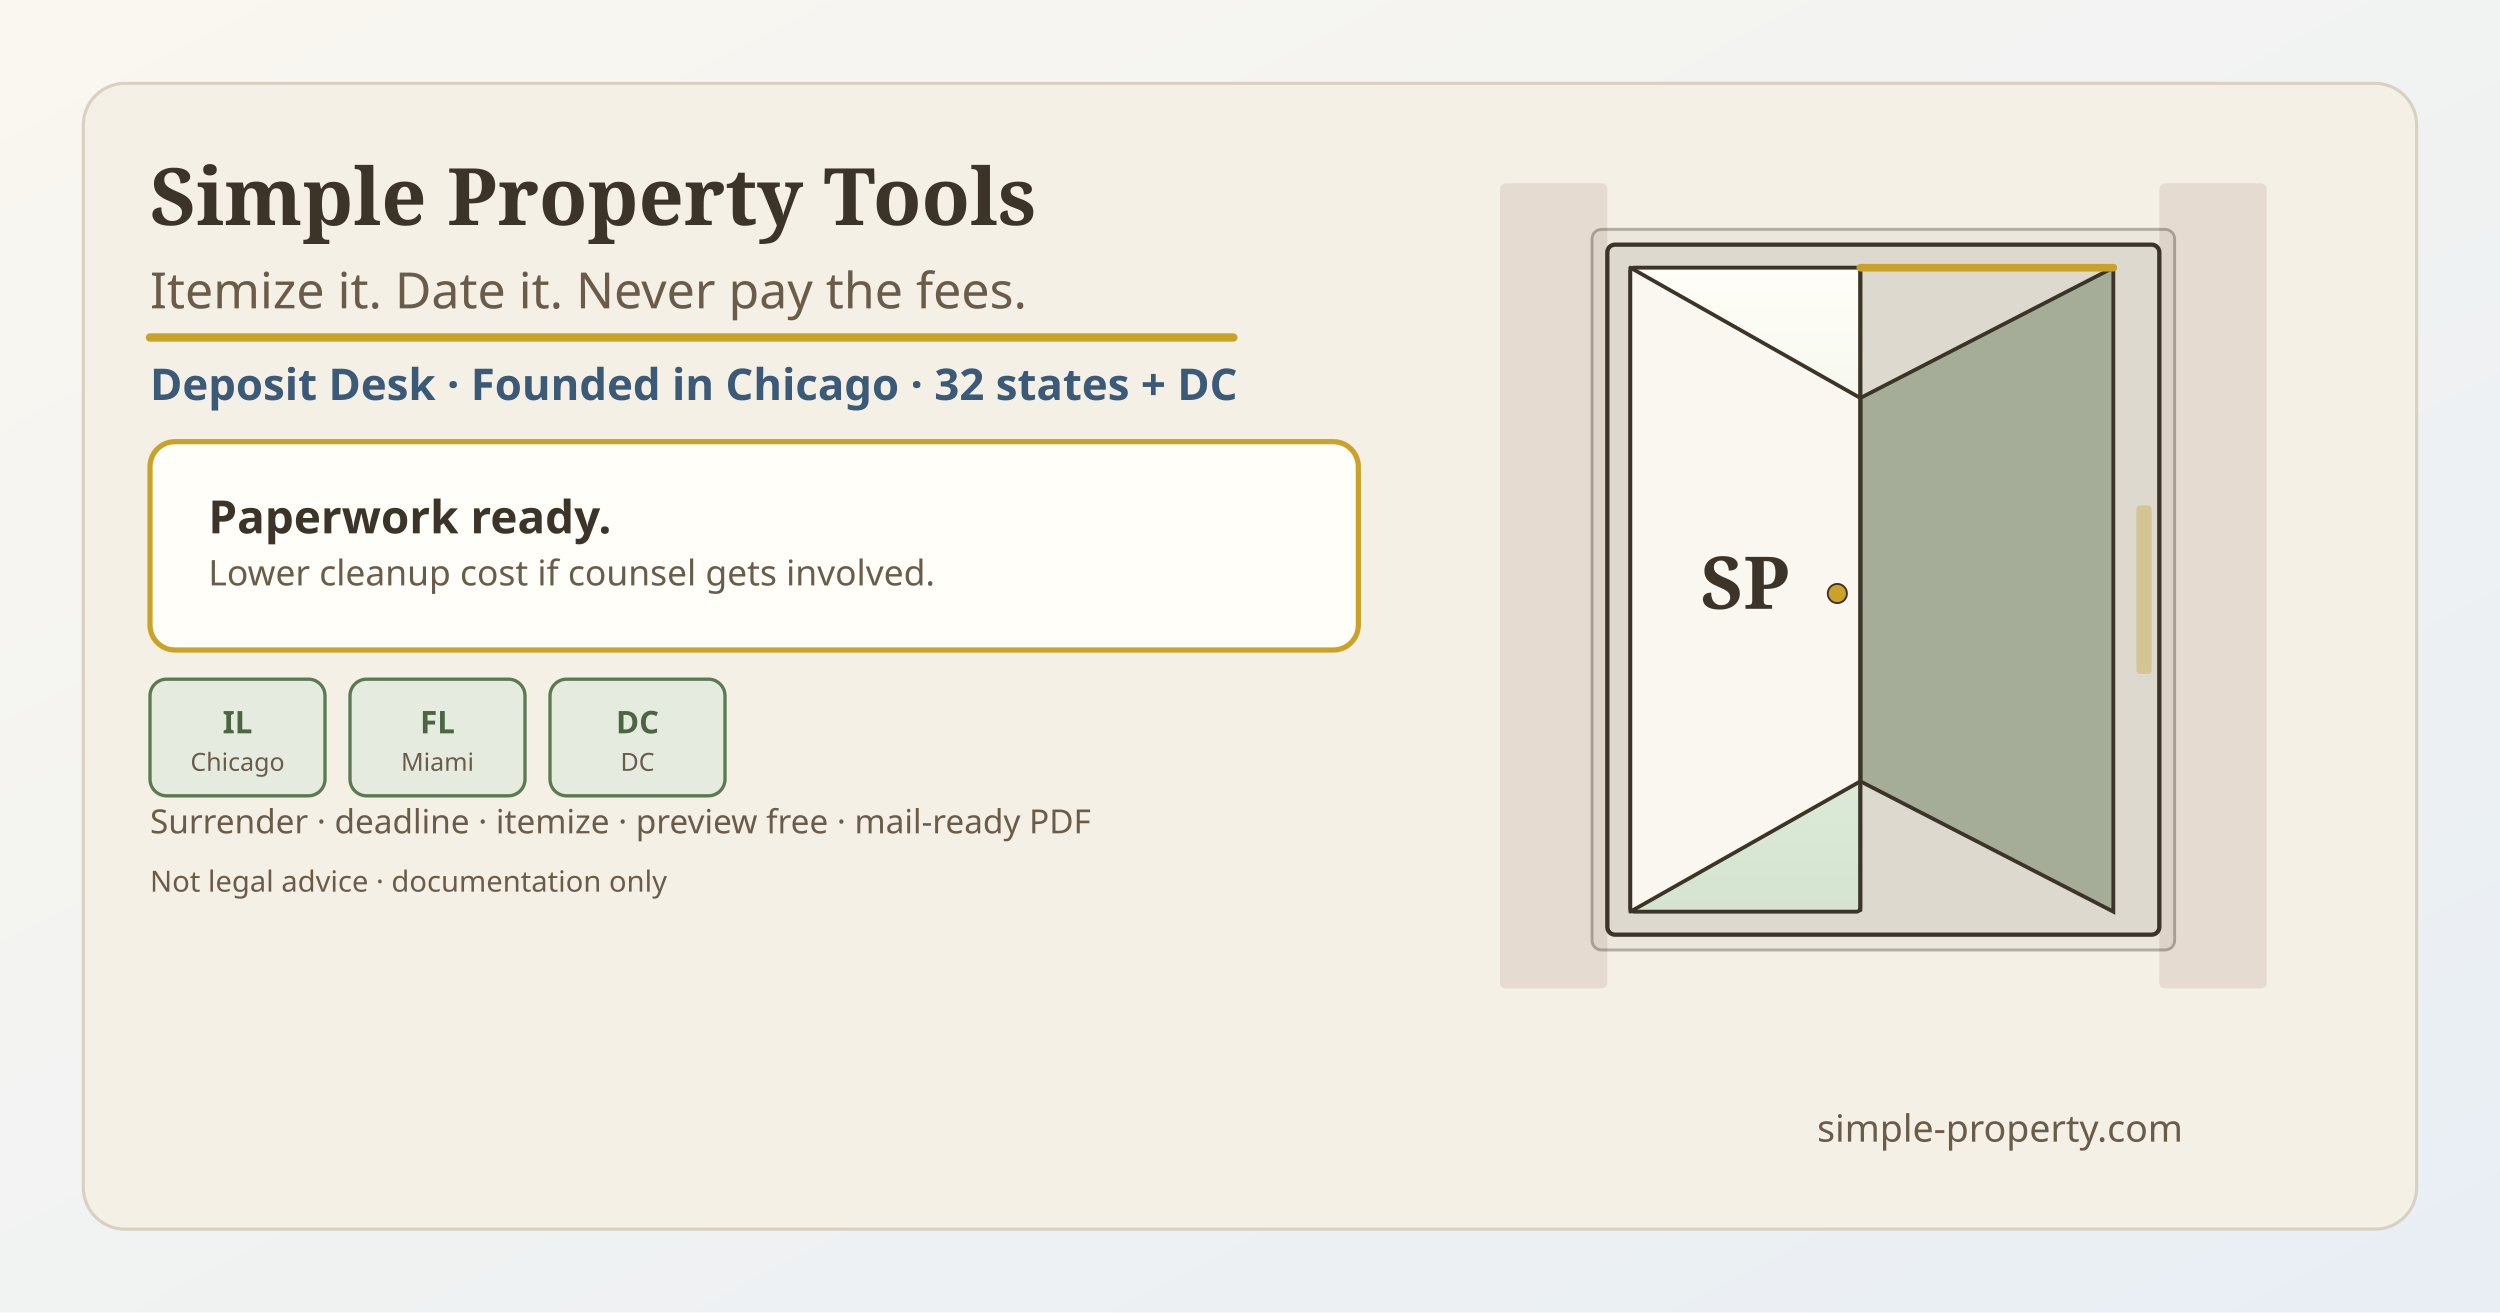
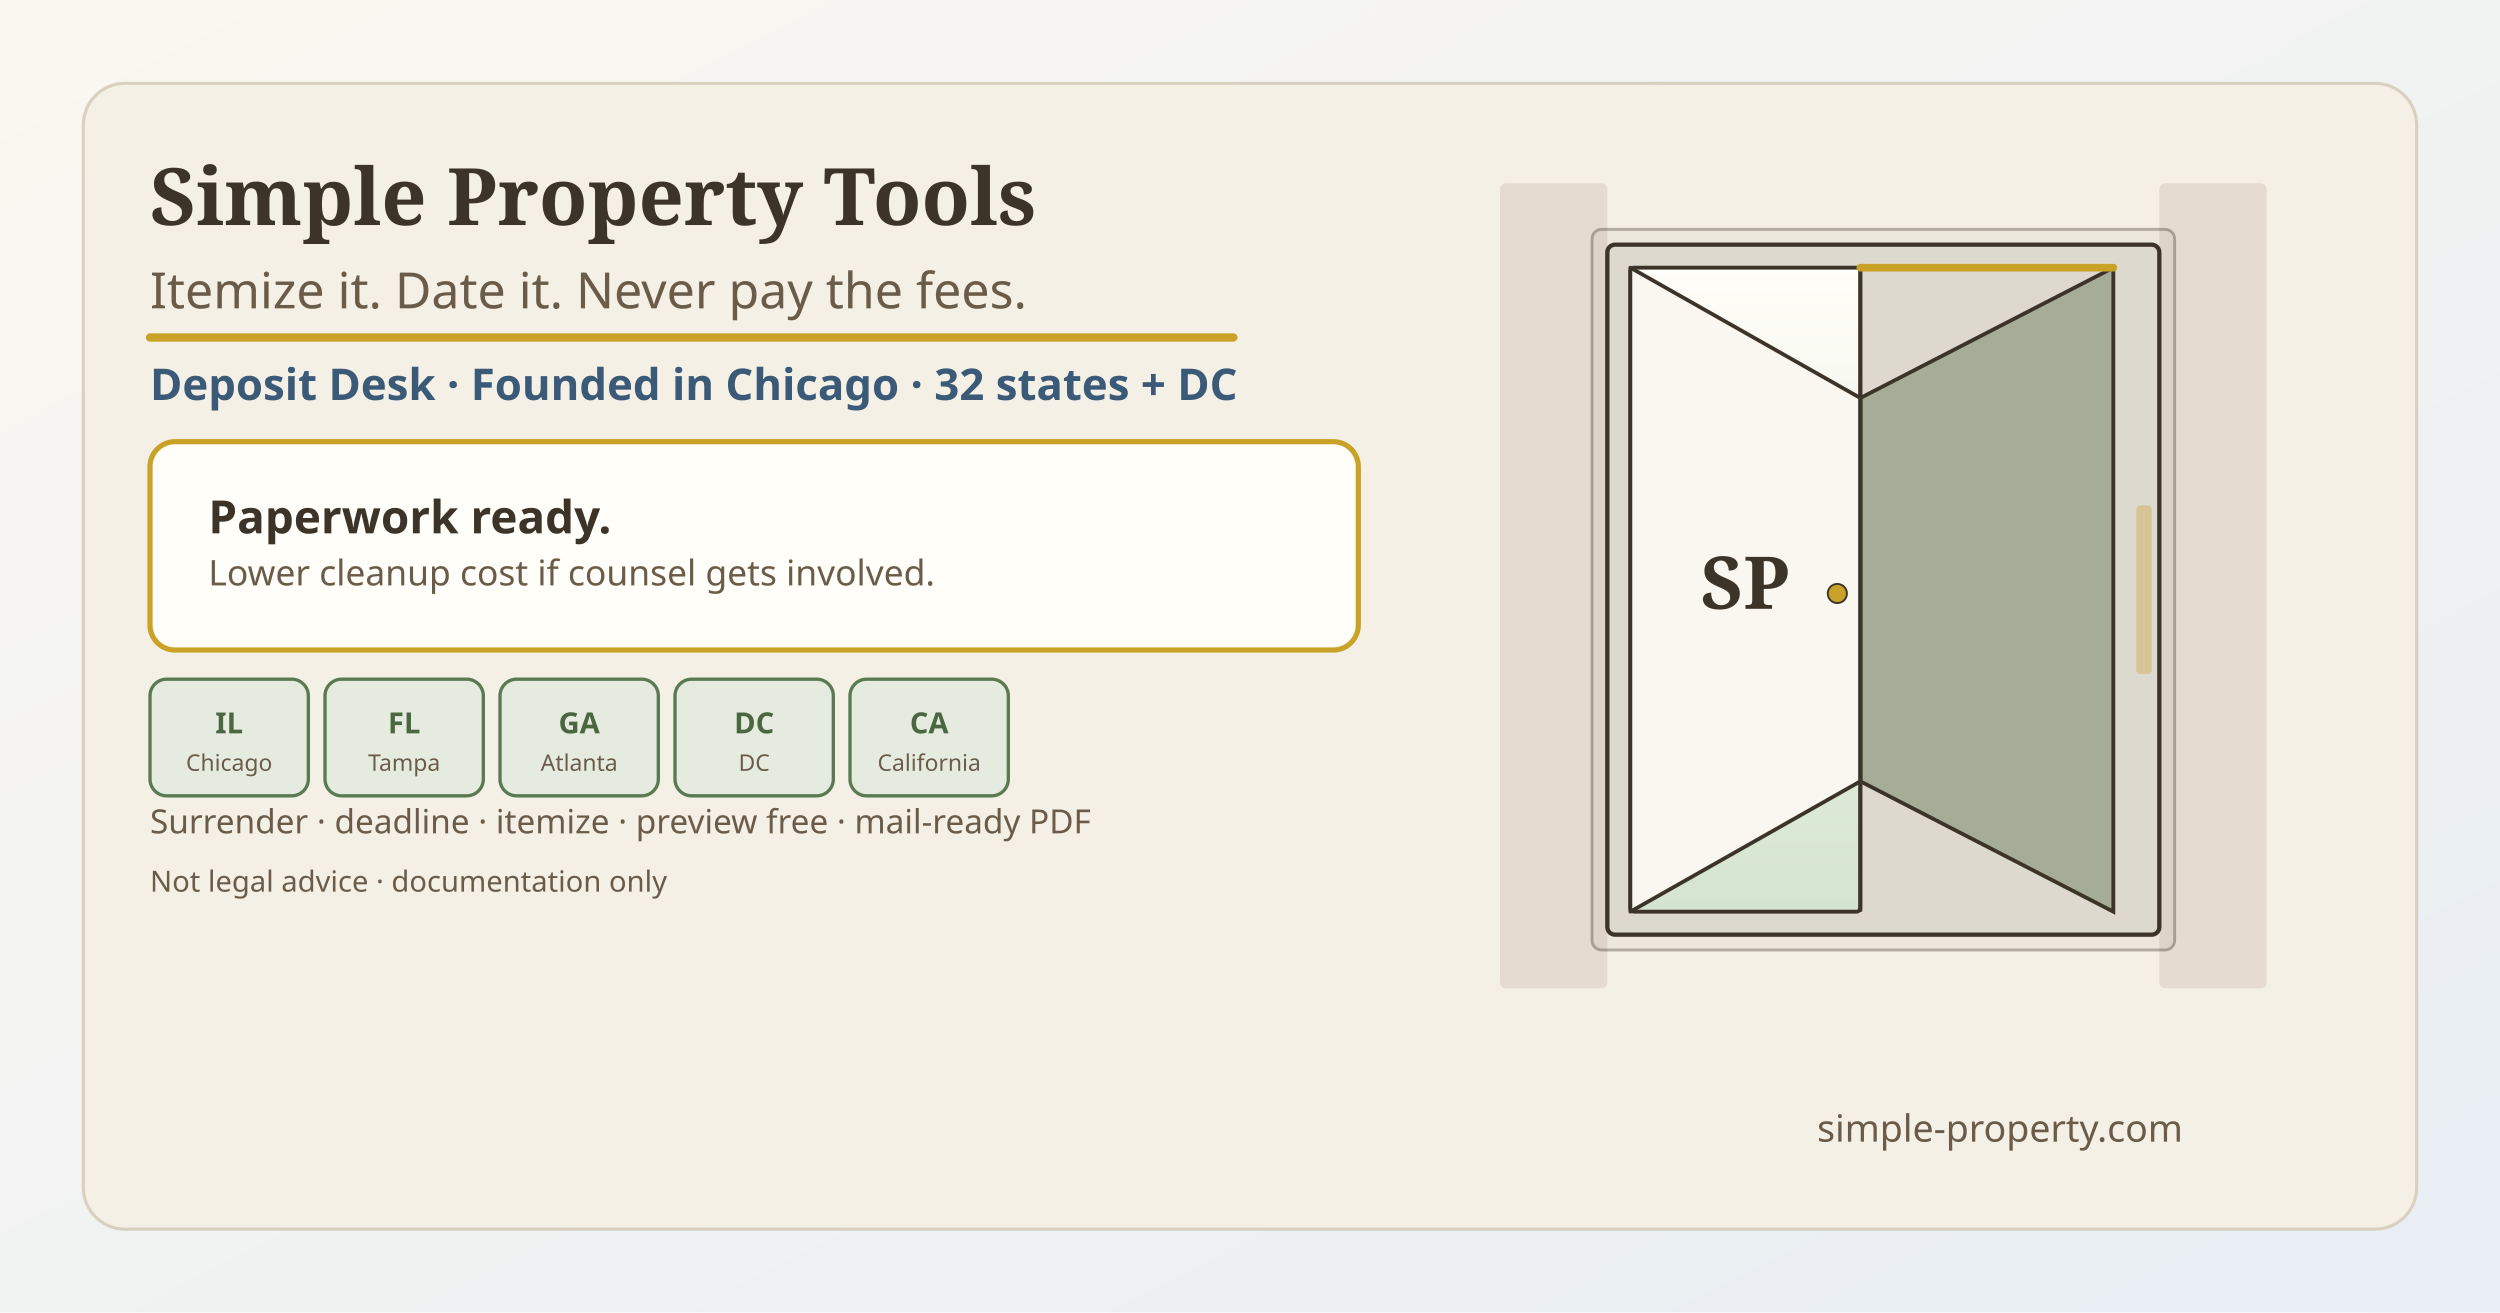
<svg xmlns="http://www.w3.org/2000/svg" width="1200" height="630" viewBox="0 0 1200 630" role="img" aria-label="Deposit Desk · paperwork ready · Founded in Chicago · 32 states + DC">
  <defs>
    <linearGradient id="share-bg" x1="0" y1="0" x2="1" y2="1">
      <stop offset="0" stop-color="#faf7f0" />
      <stop offset="1" stop-color="#e8eef4" />
    </linearGradient>
    <linearGradient id="door-light" x1="0" y1="0" x2="0" y2="1">
      <stop offset="0" stop-color="#fffef8" />
      <stop offset="1" stop-color="#d4e4d0" />
    </linearGradient>
  </defs>
  <rect width="1200" height="630" fill="url(#share-bg)" />
  <rect x="40" y="40" width="1120" height="550" rx="20" fill="#f4f0e6" stroke="#d9d0c0" stroke-width="1.5" />
  <text x="72" y="108" fill="#3d3429" font-family="Georgia, serif" font-size="38" font-weight="600">Simple Property Tools</text>
  <text x="72" y="148" fill="#6b5c4a" font-family="system-ui,sans-serif" font-size="24">Itemize it. Date it. Never pay the fees.</text>
  <path d="M72 162h520" stroke="#c9a227" stroke-width="4" stroke-linecap="round" />
  <text x="72" y="192" fill="#3b5a78" font-family="system-ui,sans-serif" font-size="21" font-weight="600">Deposit Desk · Founded in Chicago · 32 states + DC</text>
  <rect x="72" y="212" width="580" height="100" rx="12" fill="#fffef8" stroke="#c9a227" stroke-width="2.5" />
  <text x="100" y="256" fill="#3d3429" font-family="system-ui,sans-serif" font-size="22" font-weight="700">Paperwork ready.</text>
  <text x="100" y="281" fill="#6b5c4a" font-family="system-ui,sans-serif" font-size="17" font-weight="400">Lower cleanup cost if counsel gets involved.</text>
  <g>
-     <rect x="72" y="326" width="84" height="56" rx="8" fill="#e6ebe0" stroke="#5a7a52" stroke-width="1.6" />
-     <text x="114" y="352" text-anchor="middle" font-family="system-ui,sans-serif" font-size="15" font-weight="700" fill="#4a6741">IL</text>
-     <text x="114" y="370" text-anchor="middle" font-family="system-ui,sans-serif" font-size="12" fill="#6b5c4a">Chicago</text>
+     <rect x="72" y="326" width="76" height="56" rx="8" fill="#e6ebe0" stroke="#5a7a52" stroke-width="1.6" />
+     <text x="110" y="352" text-anchor="middle" font-family="system-ui,sans-serif" font-size="14" font-weight="700" fill="#4a6741">IL</text>
+     <text x="110" y="370" text-anchor="middle" font-family="system-ui,sans-serif" font-size="11" fill="#6b5c4a">Chicago</text>
  </g>
  <g>
-     <rect x="168" y="326" width="84" height="56" rx="8" fill="#e6ebe0" stroke="#5a7a52" stroke-width="1.6" />
-     <text x="210" y="352" text-anchor="middle" font-family="system-ui,sans-serif" font-size="15" font-weight="700" fill="#4a6741">FL</text>
-     <text x="210" y="370" text-anchor="middle" font-family="system-ui,sans-serif" font-size="12" fill="#6b5c4a">Miami</text>
+     <rect x="156" y="326" width="76" height="56" rx="8" fill="#e6ebe0" stroke="#5a7a52" stroke-width="1.6" />
+     <text x="194" y="352" text-anchor="middle" font-family="system-ui,sans-serif" font-size="14" font-weight="700" fill="#4a6741">FL</text>
+     <text x="194" y="370" text-anchor="middle" font-family="system-ui,sans-serif" font-size="11" fill="#6b5c4a">Tampa</text>
  </g>
  <g>
-     <rect x="264" y="326" width="84" height="56" rx="8" fill="#e6ebe0" stroke="#5a7a52" stroke-width="1.6" />
-     <text x="306" y="352" text-anchor="middle" font-family="system-ui,sans-serif" font-size="15" font-weight="700" fill="#4a6741">DC</text>
-     <text x="306" y="370" text-anchor="middle" font-family="system-ui,sans-serif" font-size="12" fill="#6b5c4a">DC</text>
+     <rect x="240" y="326" width="76" height="56" rx="8" fill="#e6ebe0" stroke="#5a7a52" stroke-width="1.6" />
+     <text x="278" y="352" text-anchor="middle" font-family="system-ui,sans-serif" font-size="14" font-weight="700" fill="#4a6741">GA</text>
+     <text x="278" y="370" text-anchor="middle" font-family="system-ui,sans-serif" font-size="11" fill="#6b5c4a">Atlanta</text>
+   </g>
+   <g>
+     <rect x="324" y="326" width="76" height="56" rx="8" fill="#e6ebe0" stroke="#5a7a52" stroke-width="1.6" />
+     <text x="362" y="352" text-anchor="middle" font-family="system-ui,sans-serif" font-size="14" font-weight="700" fill="#4a6741">DC</text>
+     <text x="362" y="370" text-anchor="middle" font-family="system-ui,sans-serif" font-size="11" fill="#6b5c4a">DC</text>
+   </g>
+   <g>
+     <rect x="408" y="326" width="76" height="56" rx="8" fill="#e6ebe0" stroke="#5a7a52" stroke-width="1.6" />
+     <text x="446" y="352" text-anchor="middle" font-family="system-ui,sans-serif" font-size="14" font-weight="700" fill="#4a6741">CA</text>
+     <text x="446" y="370" text-anchor="middle" font-family="system-ui,sans-serif" font-size="11" fill="#6b5c4a">California</text>
  </g>
  <text x="72" y="400" fill="#6b5c4a" font-family="system-ui,sans-serif" font-size="16">Surrender · deadline · itemize · preview free · mail-ready PDF</text>
  <text x="72" y="428" fill="#6b5c4a" font-family="system-ui,sans-serif" font-size="14">Not legal advice · documentation only</text>
  <g transform="translate(720, 88) scale(0.92)">
    <rect x="0" y="0" width="56" height="420" fill="#7a4038" fill-opacity="0.12" rx="3" />
    <rect x="344" y="0" width="56" height="420" fill="#7a4038" fill-opacity="0.12" rx="3" />
    <rect x="48" y="24" width="304" height="376" rx="5" fill="#3d3429" fill-opacity="0.05" stroke="#3d3429" stroke-width="1.5" stroke-opacity="0.35" />
    <rect x="56" y="32" width="288" height="360" rx="4" fill="#3d3429" fill-opacity="0.08" stroke="#3d3429" stroke-width="2.25" />
    <rect x="68" y="44" width="120" height="336" rx="2" fill="url(#door-light)" stroke="#3d3429" stroke-width="2" />
    <path d="M188 44 L188 380" stroke="#3d3429" stroke-width="2" />
    <path d="M68 44 L188 112 L188 312 L68 380 Z" fill="#faf7f0" stroke="#3d3429" stroke-width="2" stroke-linejoin="round" />
    <path d="M188 112 L320 44 L320 380 L188 312 Z" fill="#4a6741" fill-opacity="0.38" stroke="#3d3429" stroke-width="2" />
    <circle cx="176" cy="214" r="5" fill="#c9a227" stroke="#3d3429" stroke-width="1" />
    <text x="128" y="222" text-anchor="middle" fill="#3d3429" font-family="Georgia, serif" font-size="38" font-weight="600">SP</text>
    <path d="M188 44 L320 44" stroke="#c9a227" stroke-width="4" stroke-linecap="round" />
    <rect x="332" y="168" width="8" height="88" rx="2" fill="#c9a227" fill-opacity="0.35" />
  </g>
  <text x="960" y="548" text-anchor="middle" fill="#6b5c4a" font-family="system-ui,sans-serif" font-size="18">simple-property.com</text>
</svg>
